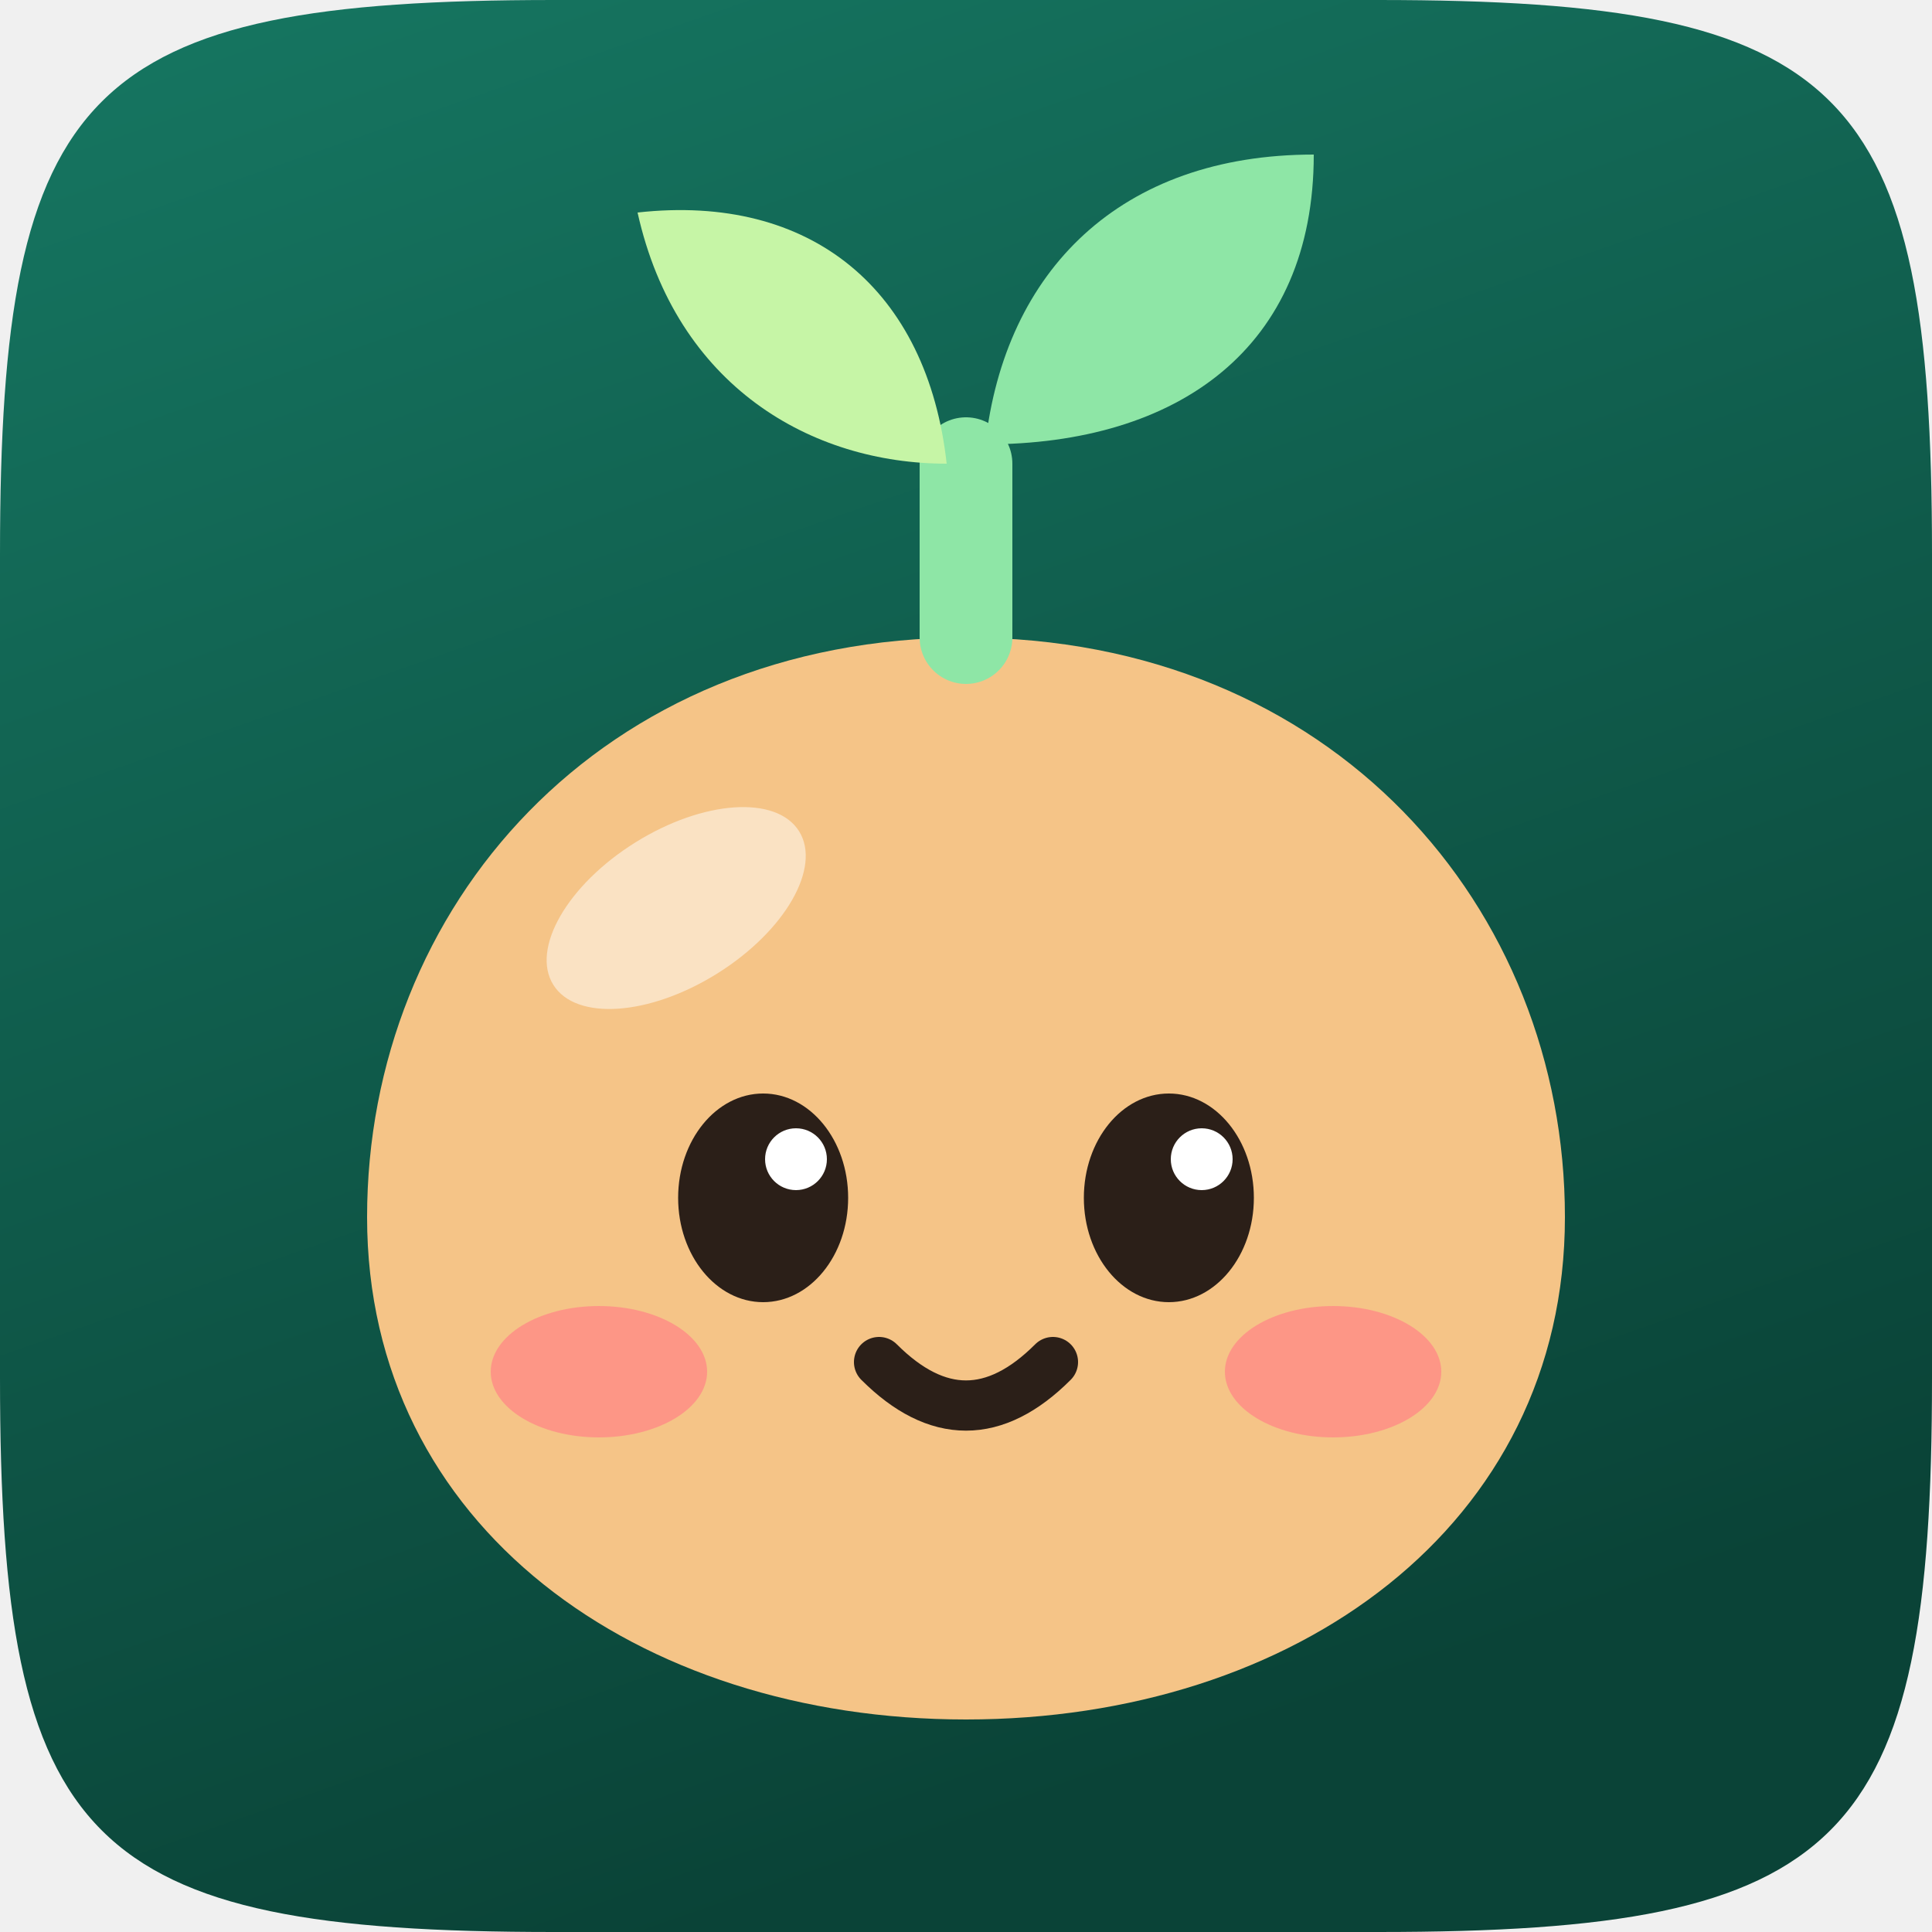
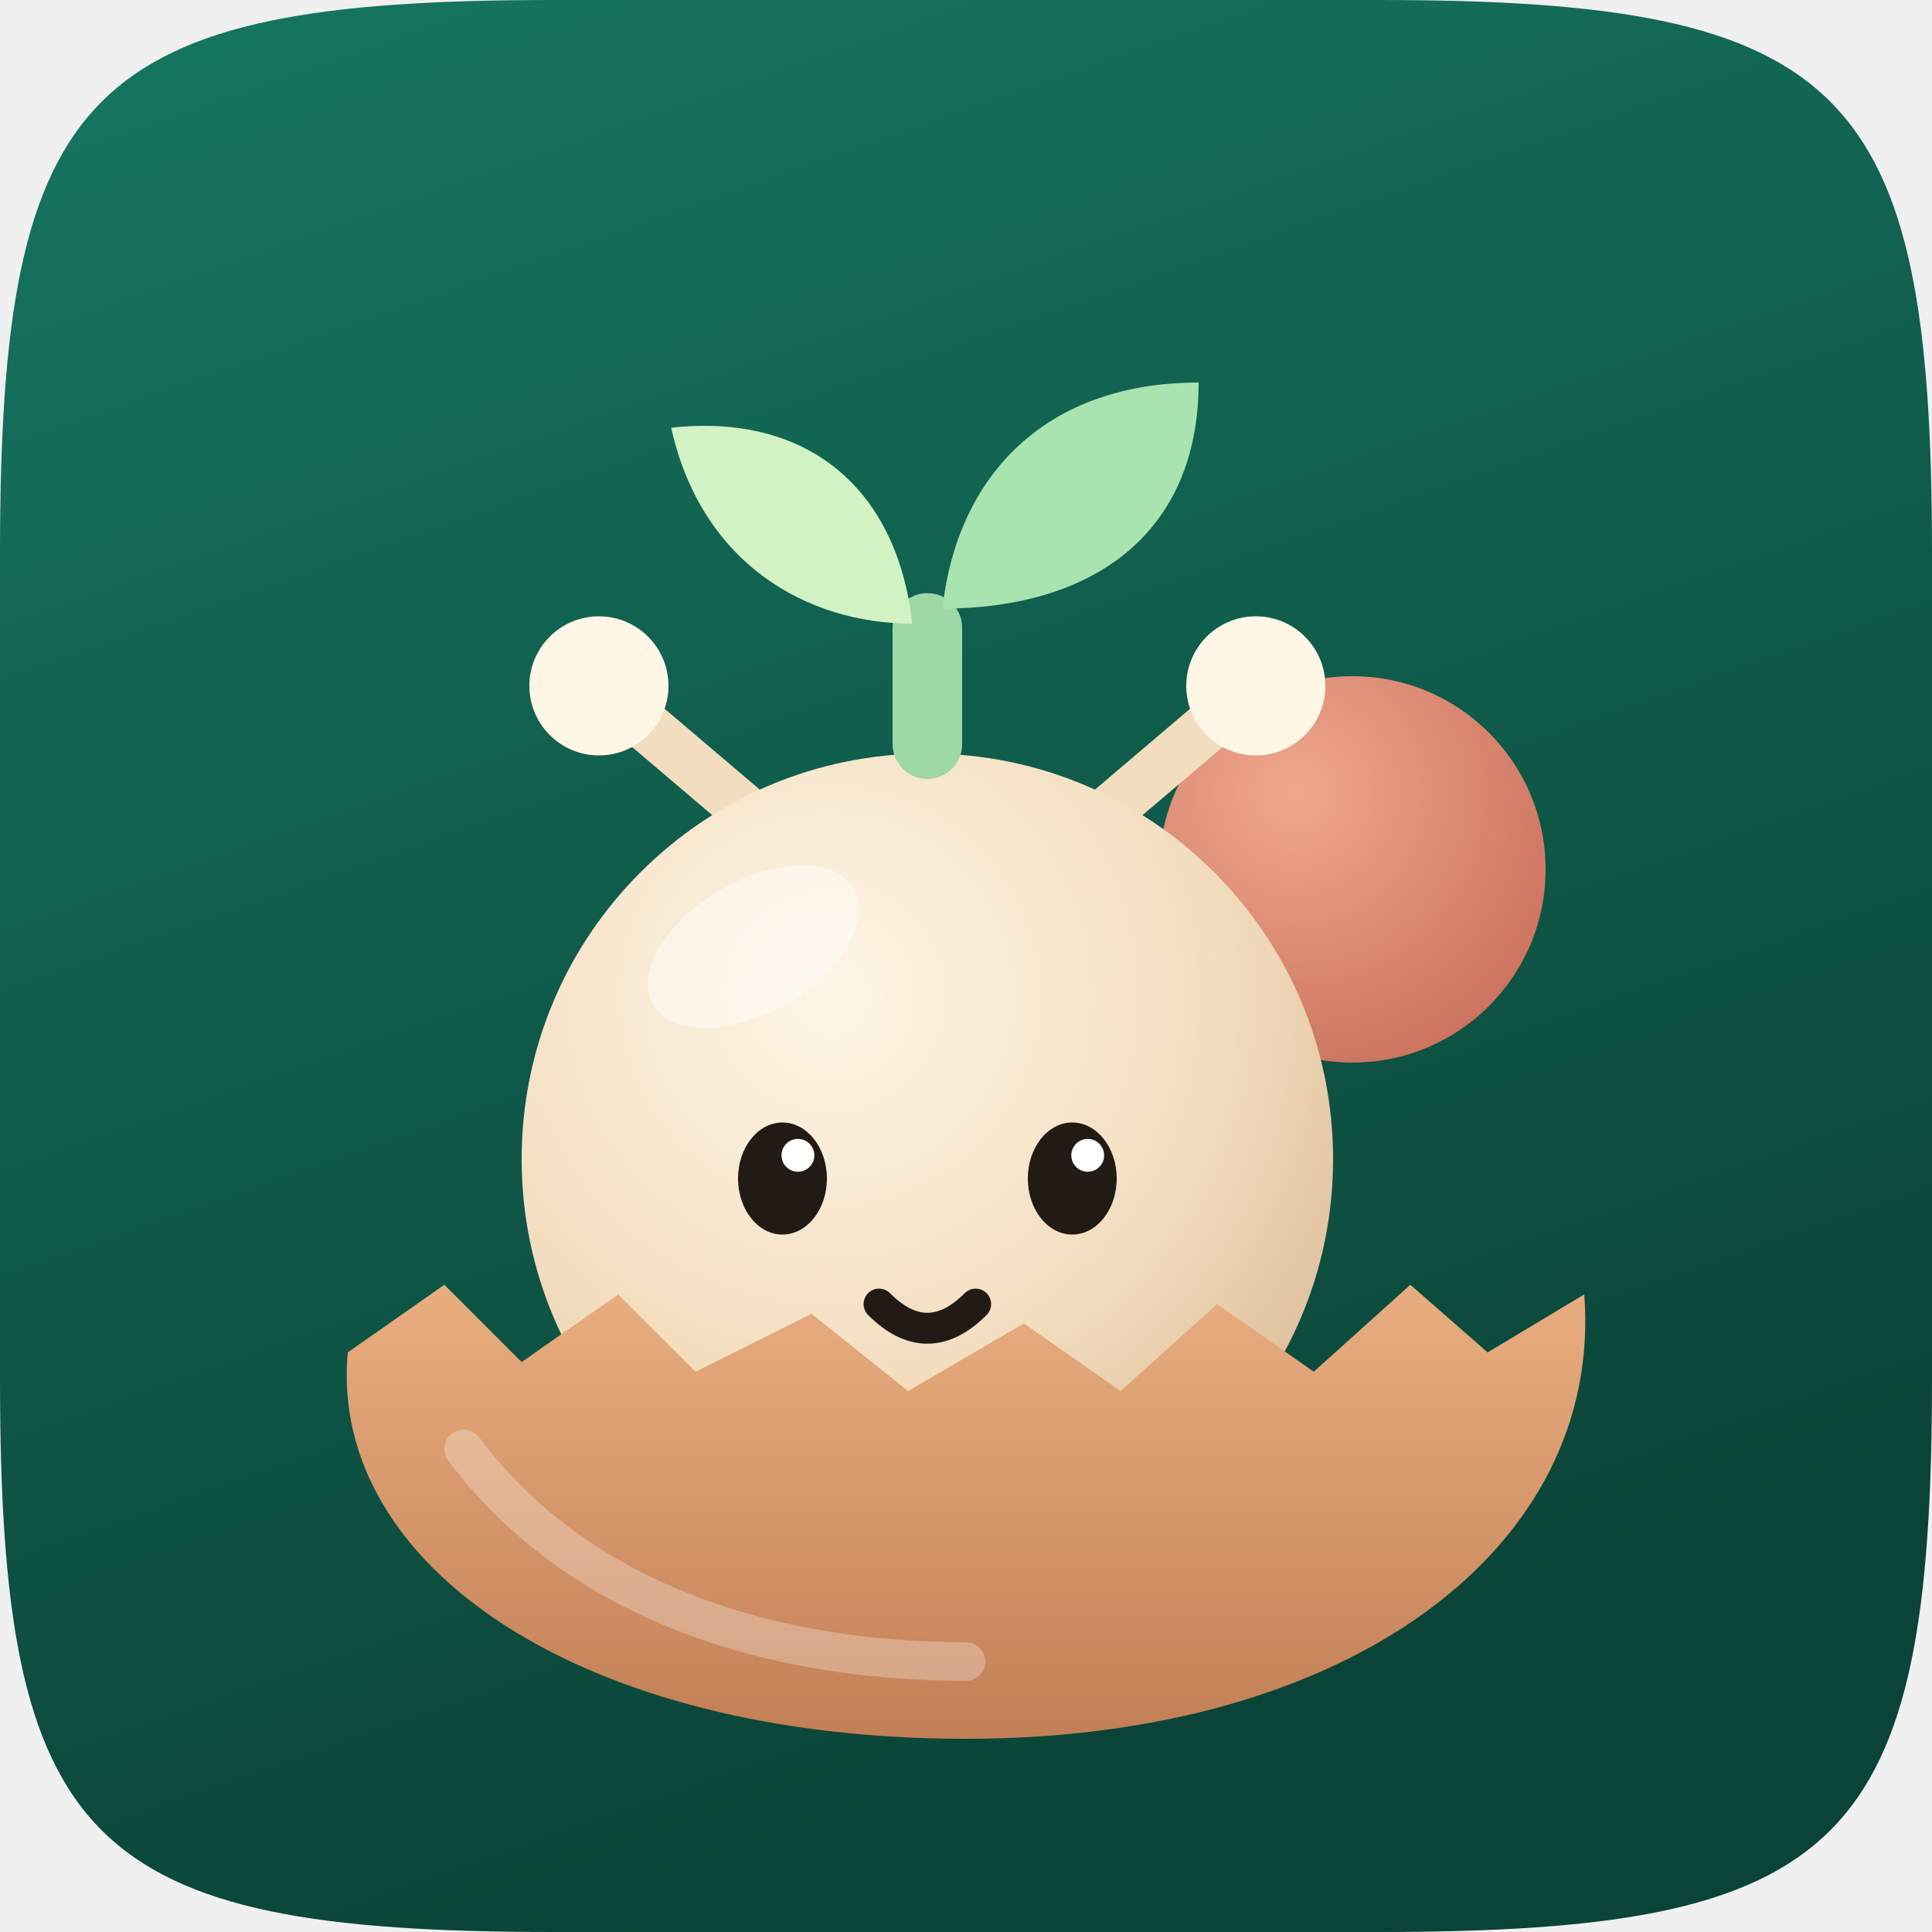
<svg xmlns="http://www.w3.org/2000/svg" width="1024" height="1024" viewBox="0 0 100 100">
  <defs>
    <linearGradient id="bg" x1="0" y1="0" x2=".35" y2="1">
      <stop offset="0" stop-color="#167762" />
      <stop offset="1" stop-color="#0A4337" />
    </linearGradient>
  </defs>
  <path d="M28.672 0 H71.328 C95.52 0 100 4.48 100 28.672 V71.328 C100 95.52 95.52 100 71.328 100 H28.672 C4.48 100 0 95.52 0 71.328 V28.672 C0 4.48 4.48 0 28.672 0 Z" fill="url(#bg)" />
  <clipPath id="cl">
    <path d="M28.672 0 H71.328 C95.52 0 100 4.48 100 28.672 V71.328 C100 95.52 95.52 100 71.328 100 H28.672 C4.48 100 0 95.52 0 71.328 V28.672 C0 4.48 4.48 0 28.672 0 Z" />
  </clipPath>
  <g clip-path="url(#cl)">
-     <g transform="translate(0 2)">
-       <path d="M50 31 C69 31 81 45 81 61 C81 77 67 87 50 87 C33 87 19 77 19 61 C19 45 31 31 50 31 Z" fill="#F5C487" />
-       <ellipse cx="35" cy="45" rx="7.5" ry="4" transform="rotate(-32 35 45)" fill="#fff" opacity=".5" />
-       <ellipse cx="31" cy="69" rx="5.6" ry="3.4" fill="#FF8B86" opacity=".8" />
-       <ellipse cx="69" cy="69" rx="5.6" ry="3.4" fill="#FF8B86" opacity=".8" />
-       <ellipse cx="39.5" cy="60" rx="4.4" ry="5.4" fill="#2B1F18" />
-       <ellipse cx="60.5" cy="60" rx="4.4" ry="5.4" fill="#2B1F18" />
-       <circle cx="41.2" cy="58" r="1.6" fill="#fff" />
-       <circle cx="62.2" cy="58" r="1.6" fill="#fff" />
-       <path d="M45.5 68.5 Q50 73 54.5 68.5" stroke="#2B1F18" stroke-width="2.6" stroke-linecap="round" fill="none" />
-       <path d="M50 31 V22" stroke="#8EE6A6" stroke-width="4.8" stroke-linecap="round" />
-       <path transform="translate(50 21) scale(1)" d="M-1 1 C-8 1 -15 -3 -17 -12 C-8 -13 -2 -8 -1 1 Z" fill="#C6F5A6" />
-       <path transform="translate(50 21) scale(1)" d="M1 0 C2 -9 8 -15 18 -15 C18 -5 11 0 1 0 Z" fill="#8EE6A6" />
-     </g>
+     <defs>
+       <radialGradient id="s17b" cx=".38" cy=".3" r=".8">
+         <stop offset="0" stop-color="#FFF6E6" />
+         <stop offset=".6" stop-color="#F3DDBF" />
+         <stop offset="1" stop-color="#D8B791" />
+       </radialGradient>
+       <radialGradient id="s17s" cx=".35" cy=".3" r=".8">
+         <stop offset="0" stop-color="#F0A88E" />
+         <stop offset="1" stop-color="#C9705C" />
+       </radialGradient>
+       <linearGradient id="s17c" x1="0" y1="0" x2="0" y2="1">
+         <stop offset="0" stop-color="#E9AE80" />
+         <stop offset="1" stop-color="#C27F55" />
+       </linearGradient>
+     </defs>
+     <circle cx="70" cy="45" r="10" fill="url(#s17s)" />
+     <path d="M41 44 L31 35.5" stroke="#F3DDBF" stroke-width="2.6" stroke-linecap="round" />
+     <circle cx="31" cy="35.5" r="3.6" fill="#FFF6E6" />
+     <path d="M55 44 L65 35.5" stroke="#F3DDBF" stroke-width="2.6" stroke-linecap="round" />
+     <circle cx="65" cy="35.5" r="3.6" fill="#FFF6E6" />
+     <circle cx="48" cy="60" r="21" fill="url(#s17b)" />
+     <ellipse cx="39" cy="49" rx="6" ry="3.4" transform="rotate(-30 39 49)" fill="#fff" opacity=".45" />
+     <ellipse cx="40.5" cy="61" rx="2.3" ry="2.9" fill="#221A14" />
+     <ellipse cx="55.5" cy="61" rx="2.3" ry="2.9" fill="#221A14" />
+     <circle cx="41.3" cy="59.8" r=".85" fill="#fff" />
+     <circle cx="56.3" cy="59.8" r=".85" fill="#fff" />
+     <path d="M45.5 67.5 Q48 70 50.5 67.5" stroke="#221A14" stroke-width="1.6" stroke-linecap="round" fill="none" />
+     <path d="M18 70 L23 66.5 L27 70.5 L32 67 L36 71 L42 68 L47 72 L53 68.5 L58 72 L63 67.5 L68 71 L73 66.5 L77 70 L82 67 C83 80 70 90 50 90 C30 90 17 81 18 70 Z" fill="url(#s17c)" />
+     <path d="M24 75 C30 83 40 86 50 86" stroke="#fff" stroke-opacity=".28" stroke-width="2" stroke-linecap="round" fill="none" />
+     <path d="M48 38.52 V32.5" stroke="#9ED8A6" stroke-width="3.6" stroke-linecap="round" />
+     <path transform="translate(48 31.5) scale(0.78)" d="M-1 1 C-8 1 -15 -3 -17 -12 C-8 -13 -2 -8 -1 1 Z" fill="#D2F2C4" />
+     <path transform="translate(48 31.5) scale(0.78)" d="M1 0 C2 -9 8 -15 18 -15 C18 -5 11 0 1 0 Z" fill="#A9E3B0" />
  </g>
</svg>
